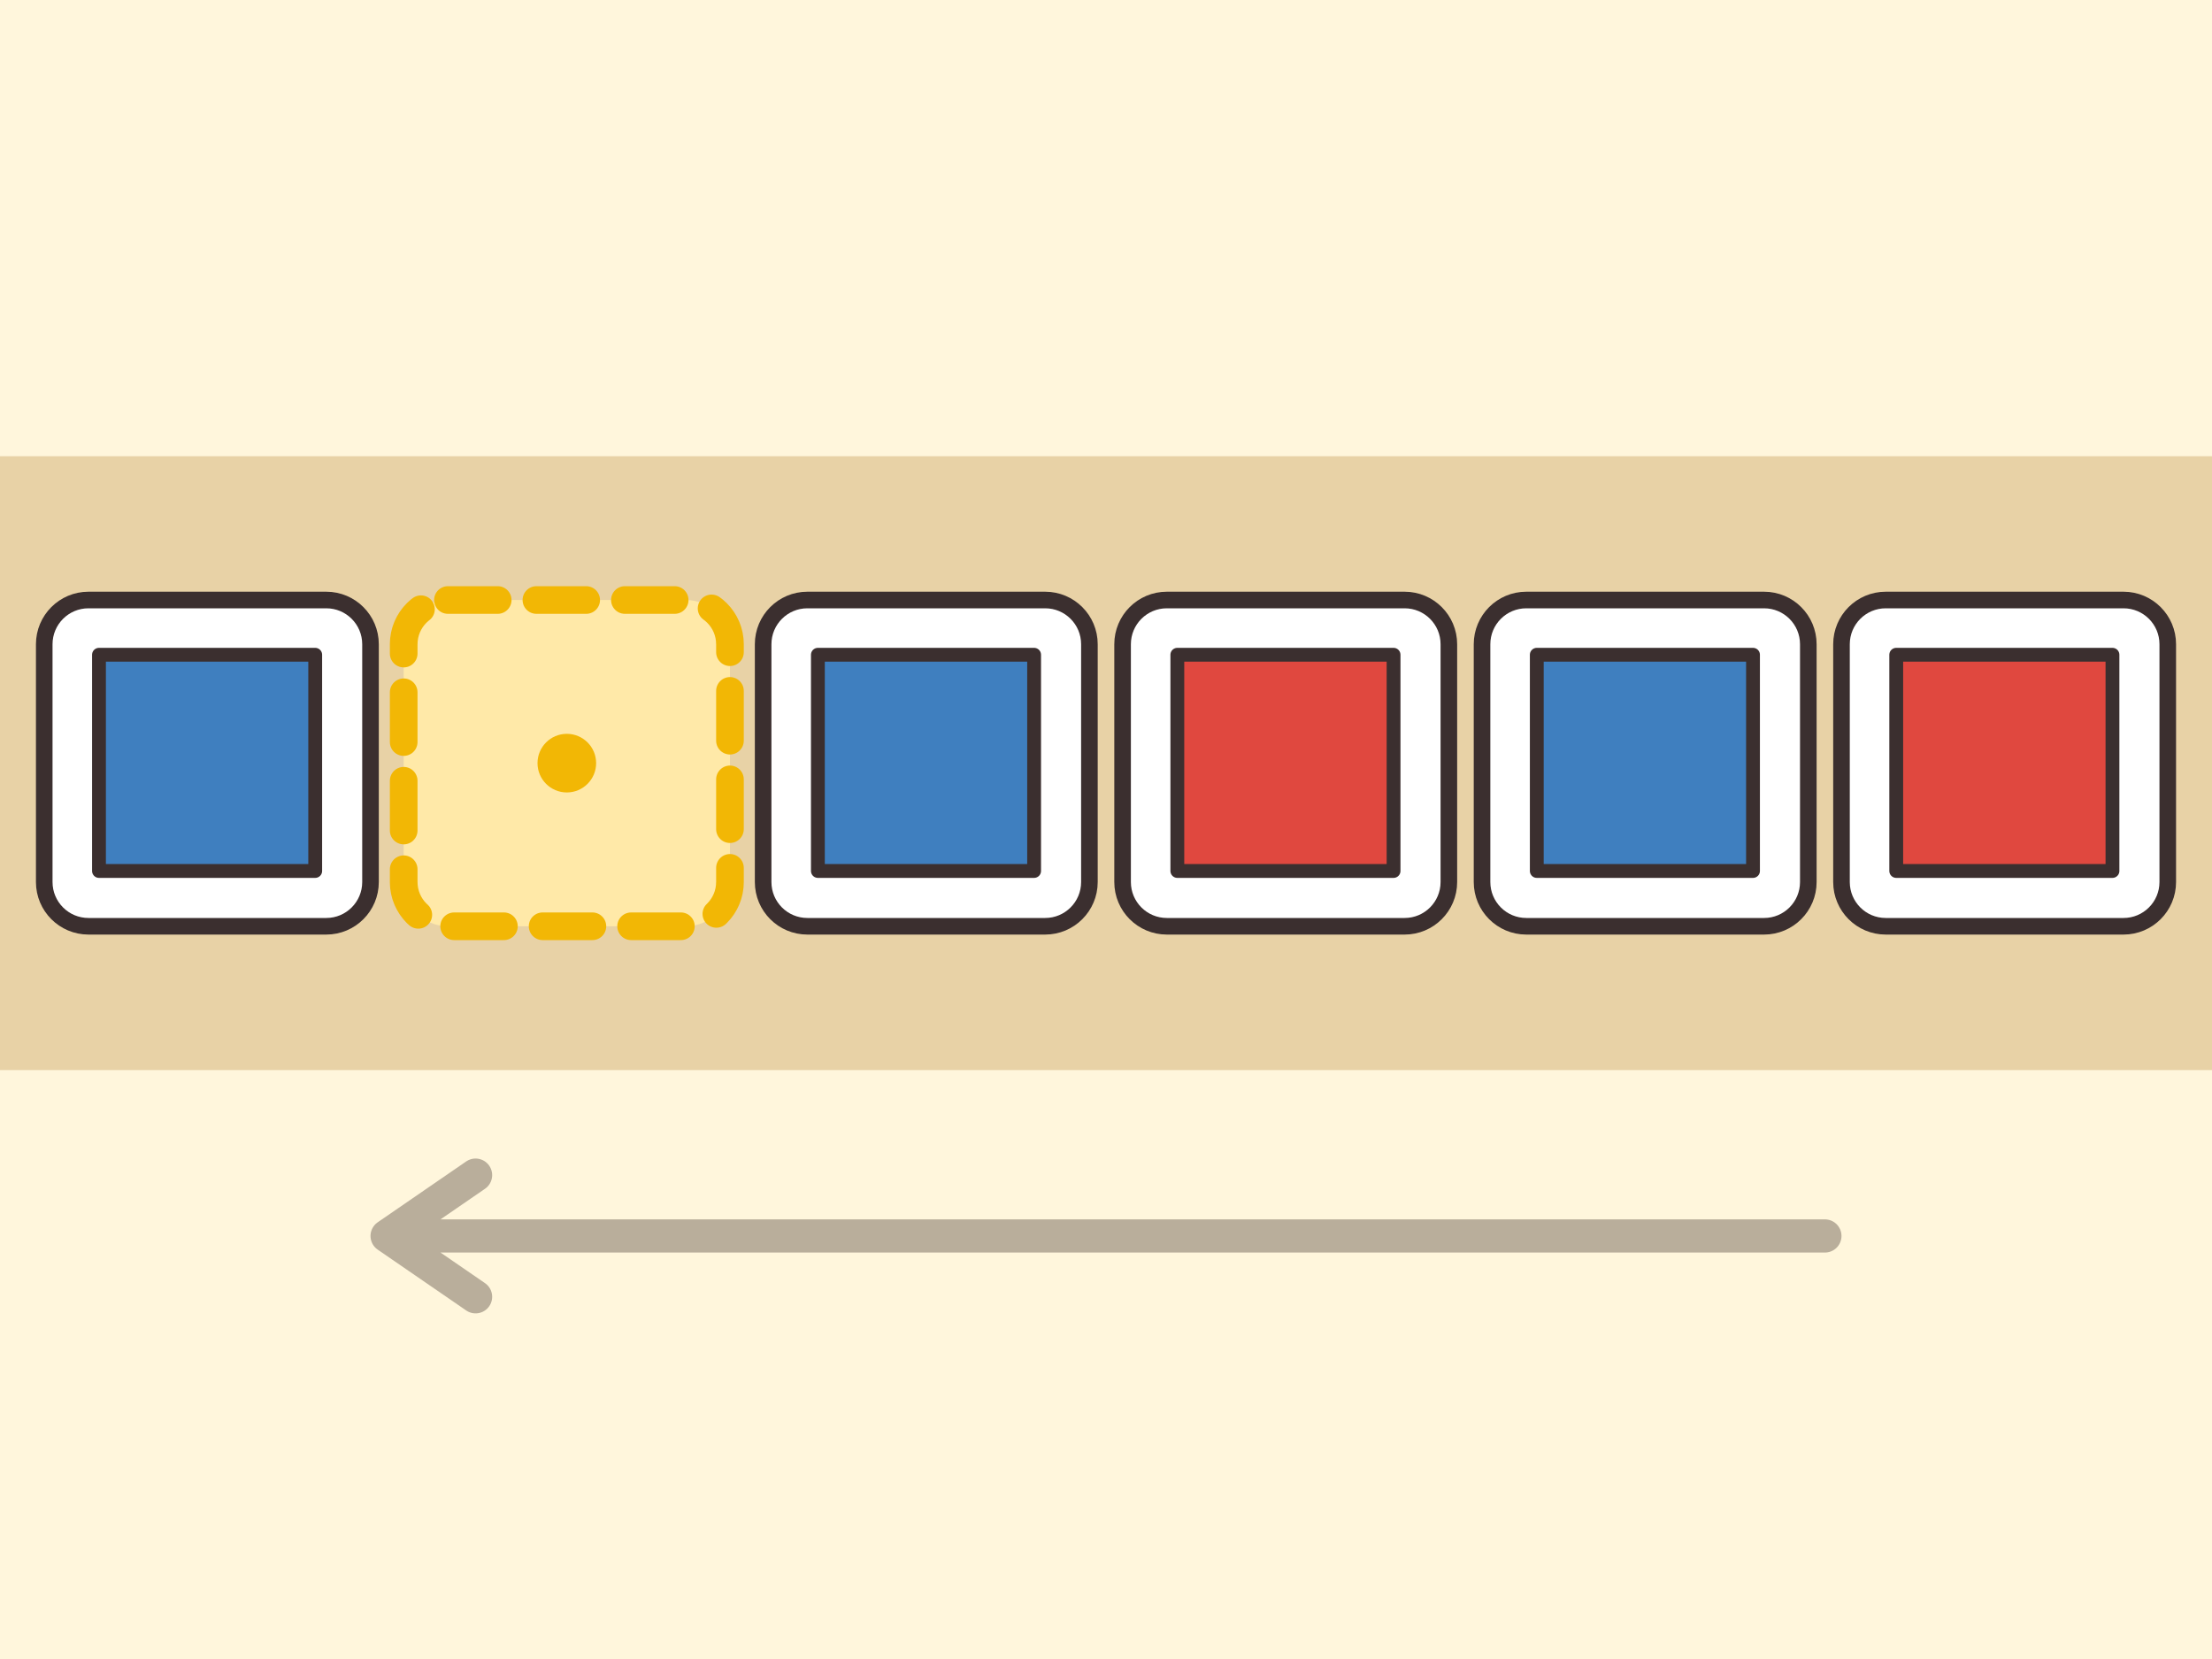
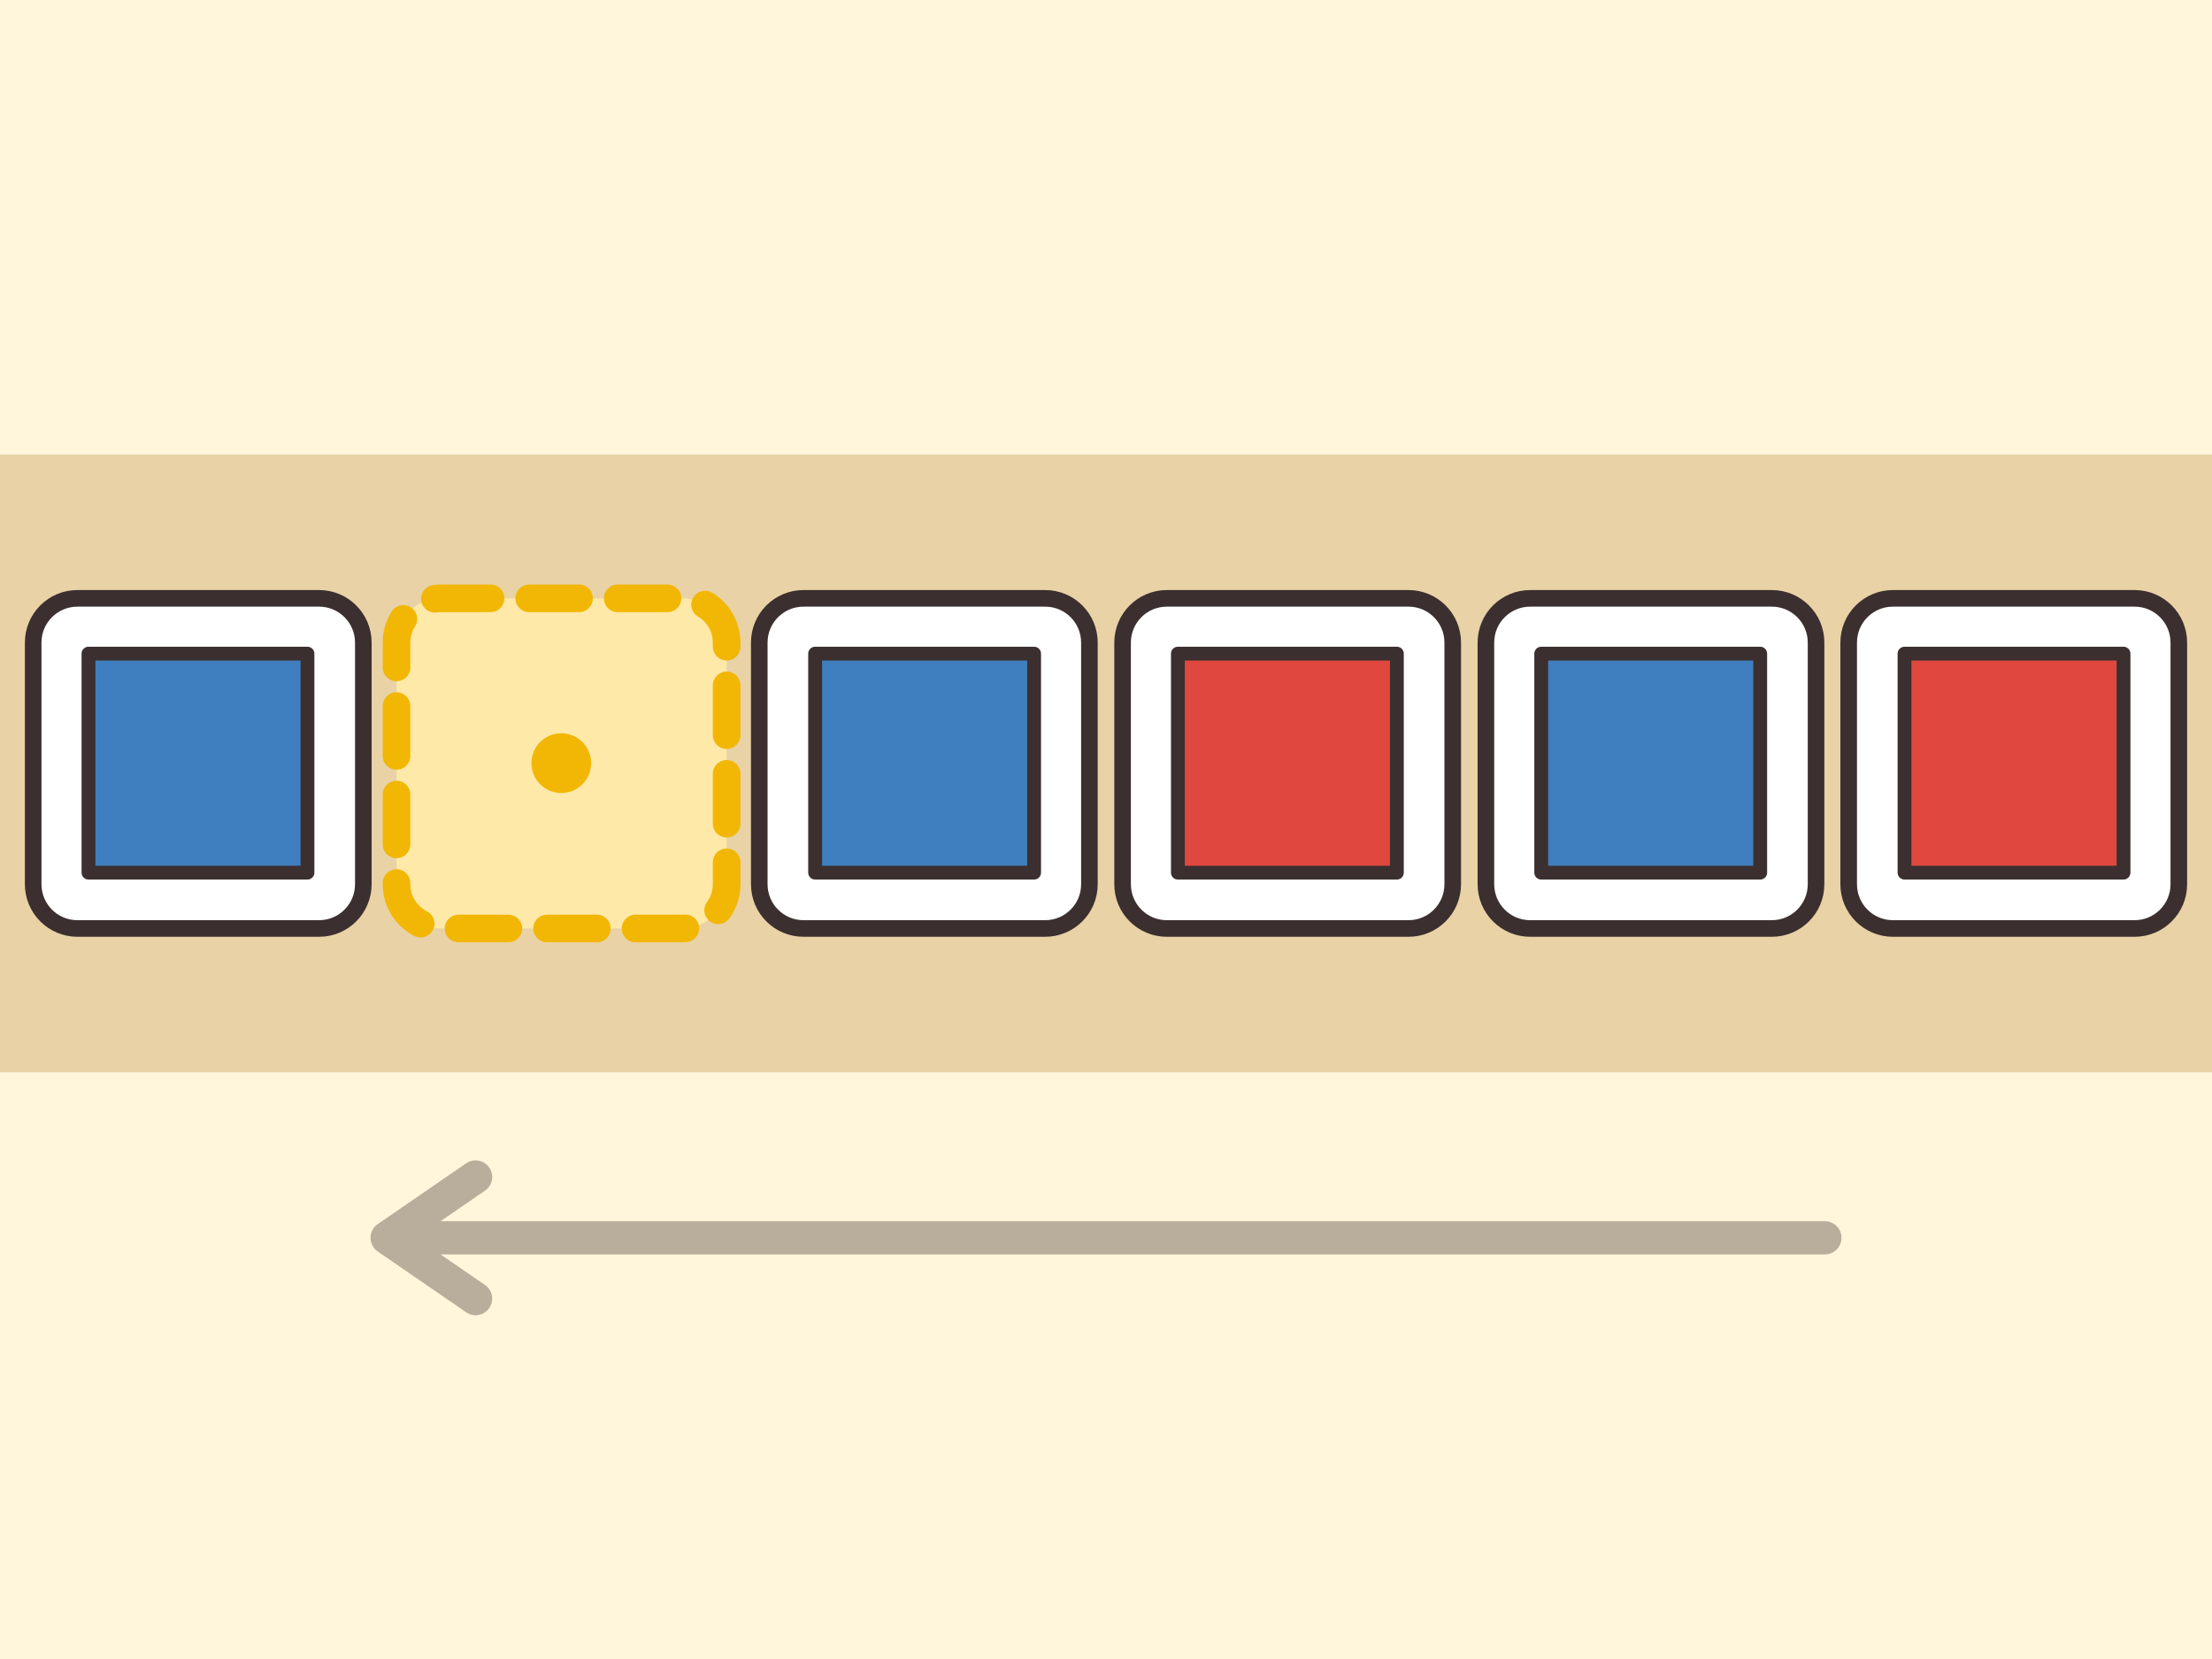
<svg xmlns="http://www.w3.org/2000/svg" viewBox="0 0 400 300">
  <rect width="400" height="300" fill="#fff6dc" />
-   <rect x="0" y="82.5" width="400" height="111.0" fill="#e8d2a6" />
-   <rect x="333.0" y="108.5" width="59.0" height="59.0" rx="8" fill="#ffffff" stroke="#3b2f2f" stroke-width="3" />
-   <rect x="342.9" y="118.4" width="39.1" height="39.1" fill="#e0483f" stroke="#3b2f2f" stroke-width="2.5" stroke-linejoin="round" />
-   <rect x="268.0" y="108.5" width="59.0" height="59.0" rx="8" fill="#ffffff" stroke="#3b2f2f" stroke-width="3" />
-   <rect x="277.9" y="118.4" width="39.1" height="39.1" fill="#3f7fbf" stroke="#3b2f2f" stroke-width="2.5" stroke-linejoin="round" />
-   <rect x="203.0" y="108.5" width="59.0" height="59.0" rx="8" fill="#ffffff" stroke="#3b2f2f" stroke-width="3" />
-   <rect x="212.9" y="118.4" width="39.1" height="39.1" fill="#e0483f" stroke="#3b2f2f" stroke-width="2.5" stroke-linejoin="round" />
-   <rect x="138.0" y="108.5" width="59.0" height="59.0" rx="8" fill="#ffffff" stroke="#3b2f2f" stroke-width="3" />
-   <rect x="147.9" y="118.4" width="39.1" height="39.1" fill="#3f7fbf" stroke="#3b2f2f" stroke-width="2.5" stroke-linejoin="round" />
-   <rect x="73.0" y="108.5" width="59.0" height="59.0" rx="8" fill="#ffe9a8" stroke="#f2b705" stroke-width="5" stroke-dasharray="9 7" stroke-linecap="round" />
-   <circle cx="102.5" cy="138.0" r="5.3" fill="#f2b705" />
-   <rect x="8.0" y="108.5" width="59.0" height="59.0" rx="8" fill="#ffffff" stroke="#3b2f2f" stroke-width="3" />
-   <rect x="17.9" y="118.4" width="39.1" height="39.1" fill="#3f7fbf" stroke="#3b2f2f" stroke-width="2.5" stroke-linejoin="round" />
-   <path d="M330 223.5H70M86 212.5L70 223.5L86 234.5" fill="none" stroke="#b9ae9b" stroke-width="6" stroke-linecap="round" stroke-linejoin="round" />
+   <rect x="0" y="82.2" width="400" height="111.7" fill="#e8d2a6" />
+   <rect x="334.3" y="108.2" width="59.7" height="59.7" rx="8" fill="#ffffff" stroke="#3b2f2f" stroke-width="3" />
+   <rect x="344.4" y="118.2" width="39.6" height="39.6" fill="#e0483f" stroke="#3b2f2f" stroke-width="2.5" stroke-linejoin="round" />
+   <rect x="268.7" y="108.2" width="59.7" height="59.7" rx="8" fill="#ffffff" stroke="#3b2f2f" stroke-width="3" />
+   <rect x="278.7" y="118.2" width="39.6" height="39.6" fill="#3f7fbf" stroke="#3b2f2f" stroke-width="2.5" stroke-linejoin="round" />
+   <rect x="203.0" y="108.2" width="59.7" height="59.7" rx="8" fill="#ffffff" stroke="#3b2f2f" stroke-width="3" />
+   <rect x="213.0" y="118.2" width="39.6" height="39.6" fill="#e0483f" stroke="#3b2f2f" stroke-width="2.5" stroke-linejoin="round" />
+   <rect x="137.3" y="108.2" width="59.7" height="59.7" rx="8" fill="#ffffff" stroke="#3b2f2f" stroke-width="3" />
+   <rect x="147.4" y="118.2" width="39.6" height="39.6" fill="#3f7fbf" stroke="#3b2f2f" stroke-width="2.5" stroke-linejoin="round" />
+   <rect x="71.7" y="108.2" width="59.7" height="59.7" rx="8" fill="#ffe9a8" stroke="#f2b705" stroke-width="5" stroke-dasharray="9 7" stroke-linecap="round" />
+   <circle cx="101.5" cy="138.0" r="5.4" fill="#f2b705" />
+   <rect x="6.0" y="108.2" width="59.7" height="59.7" rx="8" fill="#ffffff" stroke="#3b2f2f" stroke-width="3" />
+   <rect x="16.0" y="118.2" width="39.6" height="39.6" fill="#3f7fbf" stroke="#3b2f2f" stroke-width="2.5" stroke-linejoin="round" />
+   <path d="M330 223.833H70M86 212.833L70 223.833L86 234.833" fill="none" stroke="#b9ae9b" stroke-width="6" stroke-linecap="round" stroke-linejoin="round" />
</svg>
